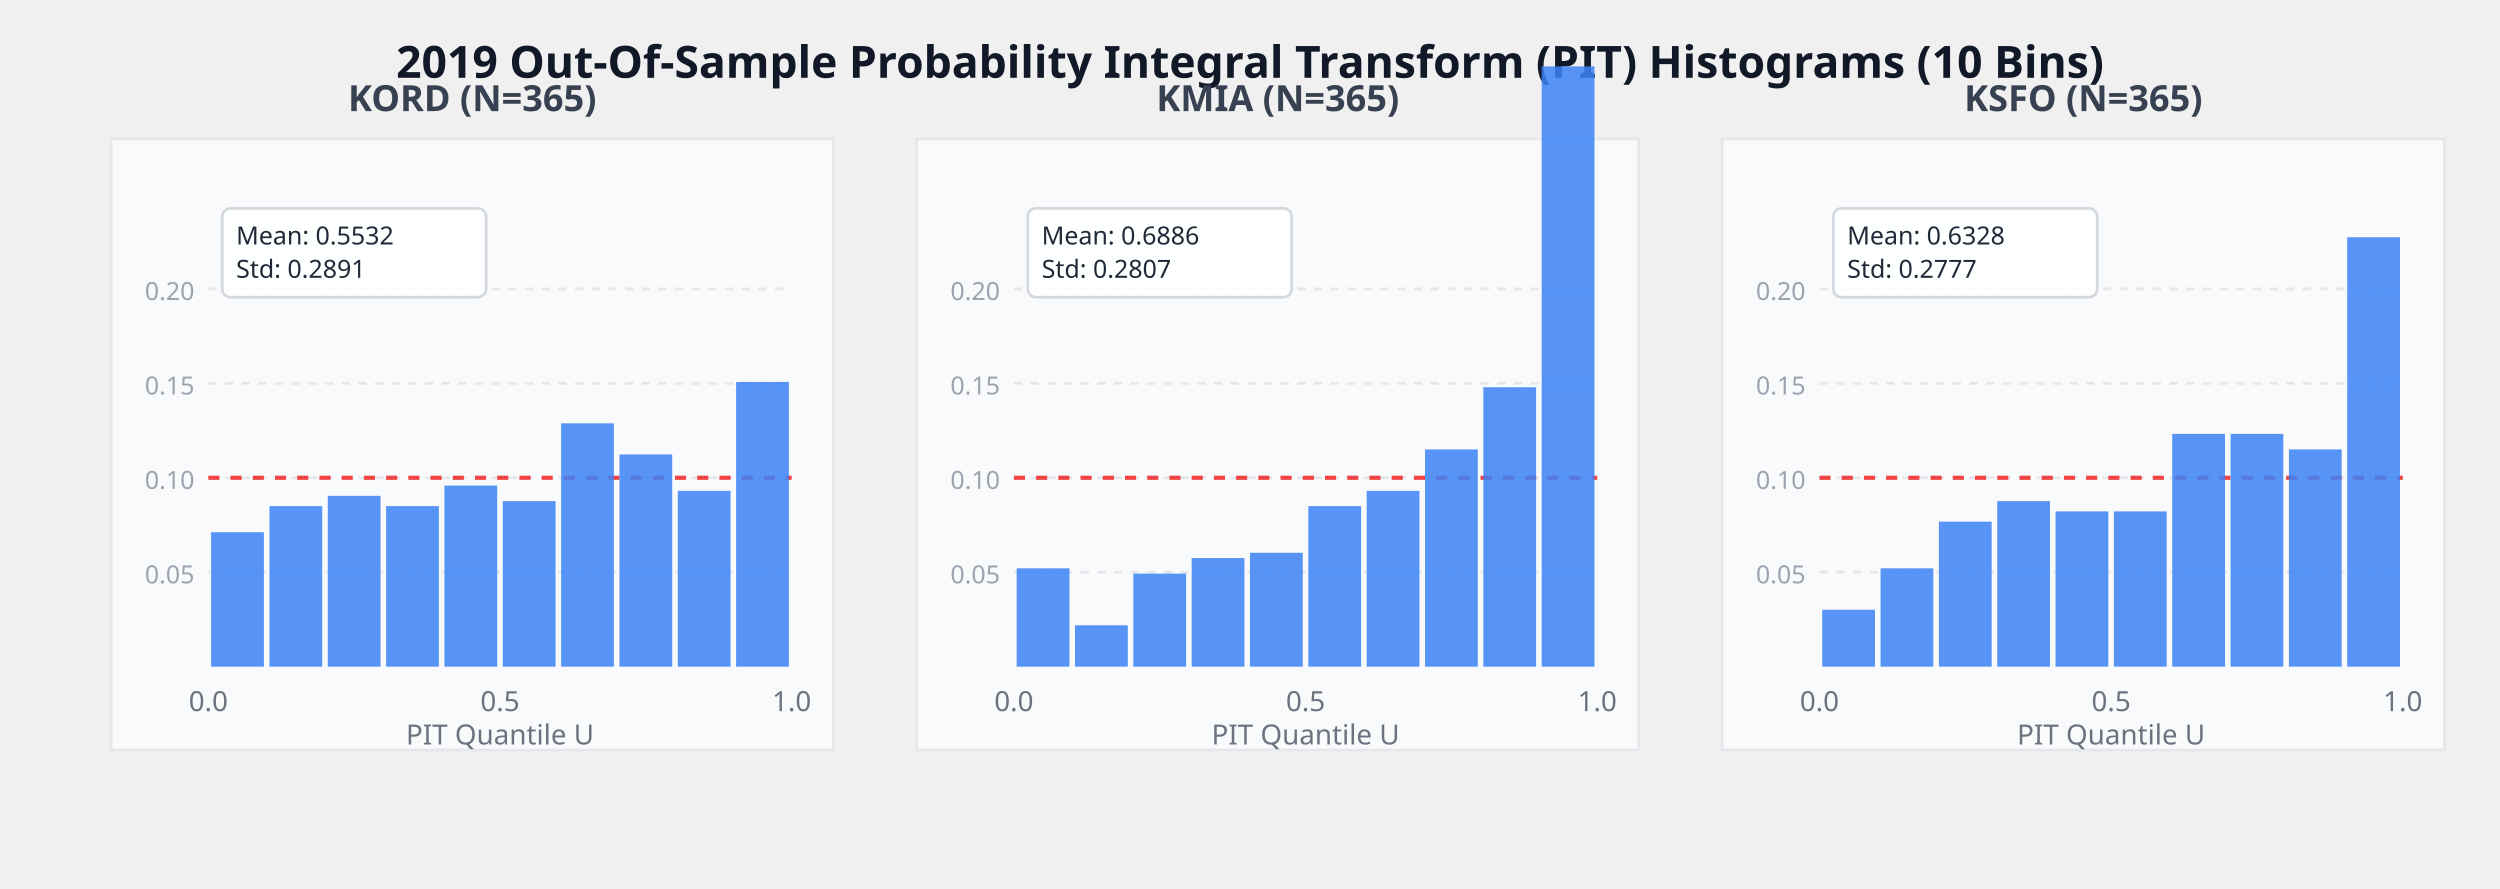
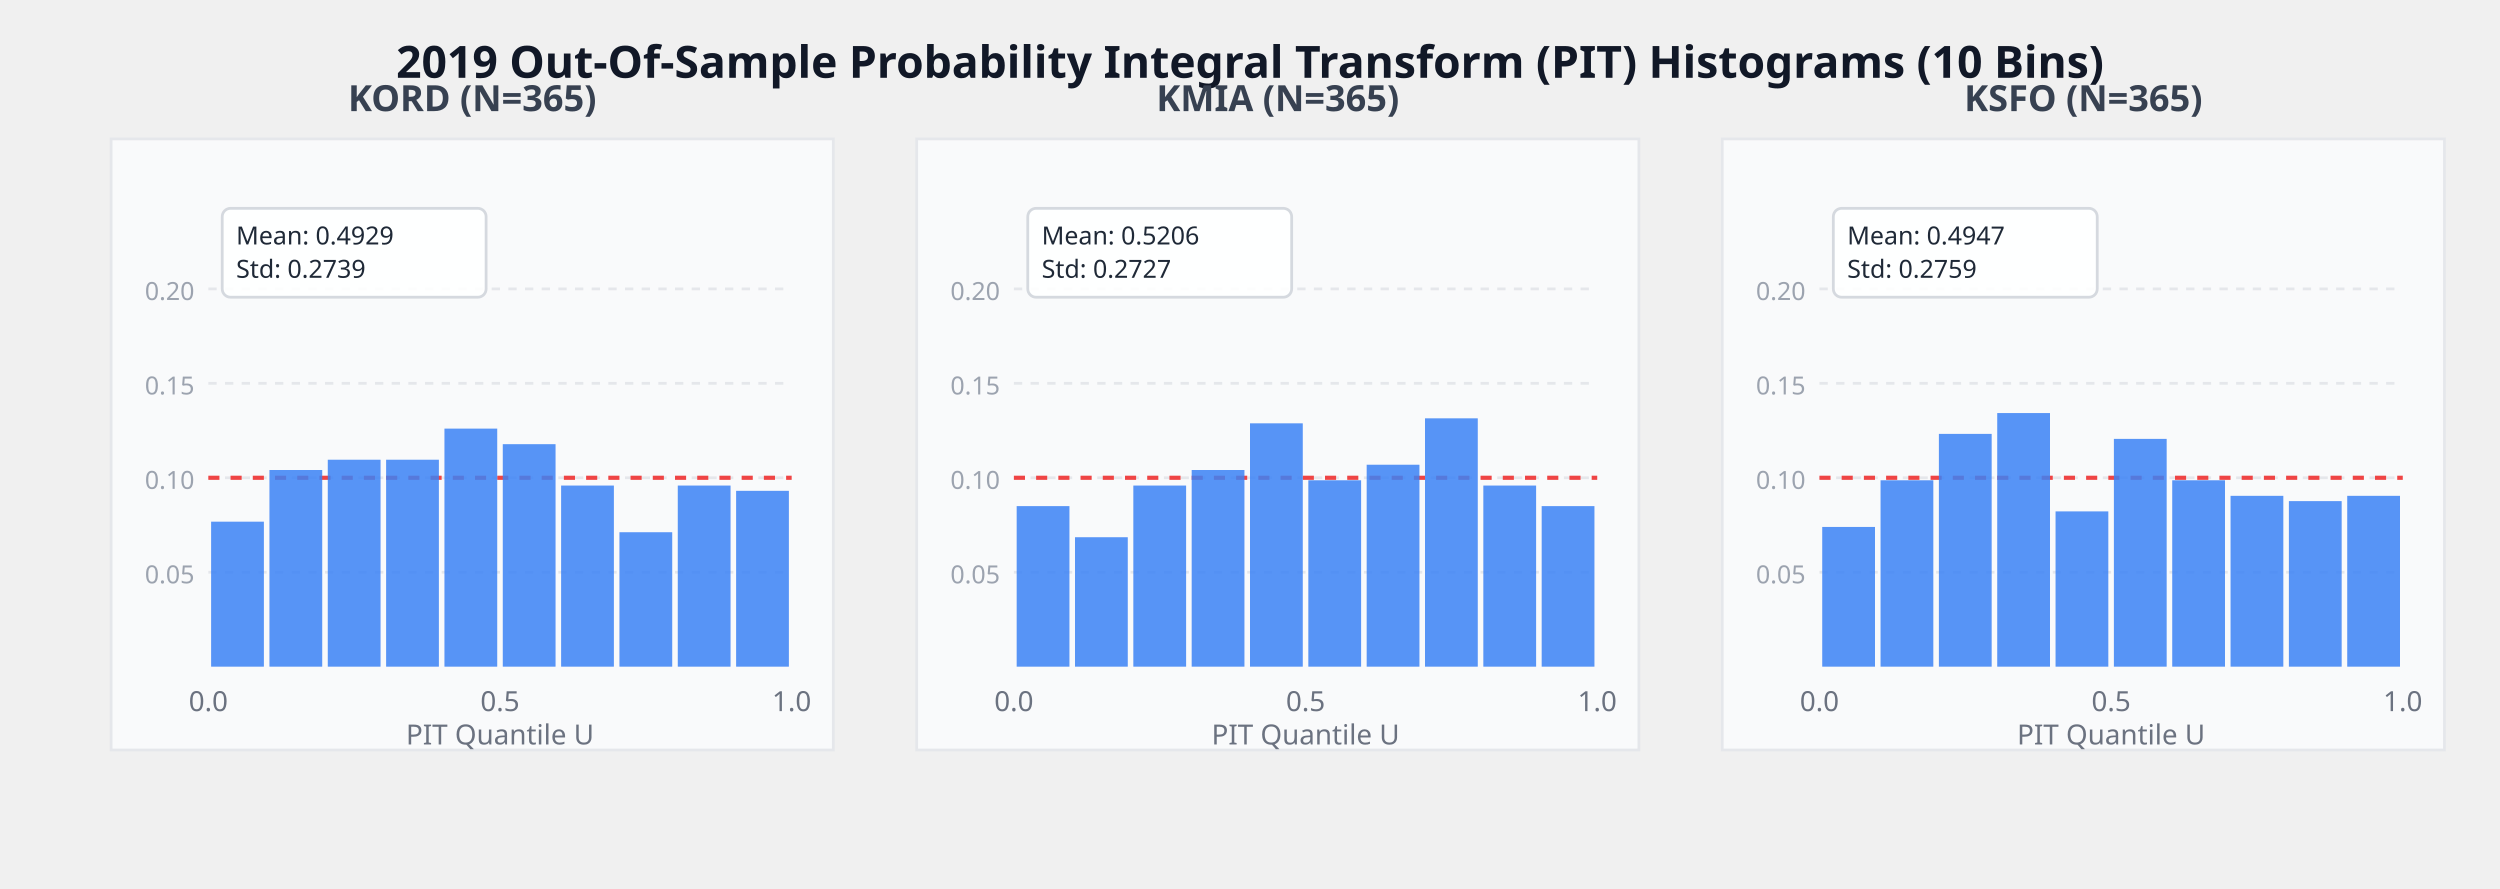
<svg xmlns="http://www.w3.org/2000/svg" width="900" height="320" viewBox="0 0 900 320" style="background-color:#ffffff; font-family:sans-serif;">
  <text x="450.0" y="28" font-size="16" font-weight="bold" text-anchor="middle" fill="#111827">2019 Out-Of-Sample Probability Integral Transform (PIT) Histograms (10 Bins)</text>
  <g transform="translate(40, 50)">
    <rect x="0" y="0" width="260" height="220" fill="#f9fafb" stroke="#e5e7eb" stroke-width="1" />
    <text x="130.0" y="-10" font-size="13" font-weight="bold" text-anchor="middle" fill="#374151">KORD (N=365)</text>
    <line x1="35" y1="156.0" x2="245" y2="156.0" stroke="#e5e7eb" stroke-dasharray="3,3" />
    <text x="30" y="160.0" font-size="9" text-anchor="end" fill="#9ca3af">0.05</text>
    <line x1="35" y1="122.0" x2="245" y2="122.0" stroke="#e5e7eb" stroke-dasharray="3,3" />
    <text x="30" y="126.0" font-size="9" text-anchor="end" fill="#9ca3af">0.10</text>
    <line x1="35" y1="88.0" x2="245" y2="88.0" stroke="#e5e7eb" stroke-dasharray="3,3" />
    <text x="30" y="92.0" font-size="9" text-anchor="end" fill="#9ca3af">0.15</text>
    <line x1="35" y1="54" x2="245" y2="54" stroke="#e5e7eb" stroke-dasharray="3,3" />
    <text x="30" y="58" font-size="9" text-anchor="end" fill="#9ca3af">0.20</text>
    <line x1="35" y1="122.0" x2="245" y2="122.0" stroke="#ef4444" stroke-width="1.5" stroke-dasharray="4,4" />
-     <rect x="36.0" y="141.6" width="19.0" height="48.4" fill="#3b82f6" opacity="0.85" />
-     <rect x="57.0" y="132.2" width="19.0" height="57.8" fill="#3b82f6" opacity="0.85" />
-     <rect x="78.0" y="128.5" width="19.0" height="61.5" fill="#3b82f6" opacity="0.85" />
-     <rect x="99.0" y="132.2" width="19.0" height="57.8" fill="#3b82f6" opacity="0.85" />
-     <rect x="120.0" y="124.8" width="19.0" height="65.2" fill="#3b82f6" opacity="0.85" />
-     <rect x="141.0" y="130.4" width="19.0" height="59.6" fill="#3b82f6" opacity="0.85" />
-     <rect x="162.0" y="102.4" width="19.0" height="87.6" fill="#3b82f6" opacity="0.85" />
-     <rect x="183.0" y="113.6" width="19.0" height="76.4" fill="#3b82f6" opacity="0.85" />
-     <rect x="204.0" y="126.7" width="19.0" height="63.3" fill="#3b82f6" opacity="0.85" />
-     <rect x="225.0" y="87.5" width="19.0" height="102.5" fill="#3b82f6" opacity="0.85" />
+     <rect x="36.0" y="137.8" width="19.0" height="52.2" fill="#3b82f6" opacity="0.85" />
+     <rect x="57.0" y="119.2" width="19.0" height="70.8" fill="#3b82f6" opacity="0.85" />
+     <rect x="78.0" y="115.5" width="19.0" height="74.5" fill="#3b82f6" opacity="0.85" />
+     <rect x="99.0" y="115.5" width="19.0" height="74.5" fill="#3b82f6" opacity="0.85" />
+     <rect x="120.0" y="104.3" width="19.0" height="85.7" fill="#3b82f6" opacity="0.85" />
+     <rect x="141.0" y="109.9" width="19.0" height="80.1" fill="#3b82f6" opacity="0.85" />
+     <rect x="162.0" y="124.8" width="19.0" height="65.2" fill="#3b82f6" opacity="0.85" />
+     <rect x="183.0" y="141.6" width="19.0" height="48.4" fill="#3b82f6" opacity="0.85" />
+     <rect x="204.0" y="124.8" width="19.0" height="65.2" fill="#3b82f6" opacity="0.85" />
+     <rect x="225.0" y="126.7" width="19.0" height="63.3" fill="#3b82f6" opacity="0.85" />
    <text x="35.0" y="206" font-size="10" text-anchor="middle" fill="#6b7280">0.0</text>
    <text x="140.0" y="206" font-size="10" text-anchor="middle" fill="#6b7280">0.5</text>
    <text x="245.0" y="206" font-size="10" text-anchor="middle" fill="#6b7280">1.0</text>
    <text x="140.0" y="218" font-size="10" text-anchor="middle" fill="#6b7280">PIT Quantile U</text>
    <rect x="40" y="25" width="95" height="32" fill="#ffffff" stroke="#d1d5db" rx="3" opacity="0.9" />
-     <text x="45" y="38" font-size="9" fill="#1f2937">Mean: 0.5532</text>
-     <text x="45" y="50" font-size="9" fill="#1f2937">Std:  0.2891</text>
+     <text x="45" y="38" font-size="9" fill="#1f2937">Mean: 0.4929</text>
+     <text x="45" y="50" font-size="9" fill="#1f2937">Std:  0.2739</text>
  </g>
  <g transform="translate(330, 50)">
    <rect x="0" y="0" width="260" height="220" fill="#f9fafb" stroke="#e5e7eb" stroke-width="1" />
    <text x="130.0" y="-10" font-size="13" font-weight="bold" text-anchor="middle" fill="#374151">KMIA (N=365)</text>
    <line x1="35" y1="156.0" x2="245" y2="156.0" stroke="#e5e7eb" stroke-dasharray="3,3" />
    <text x="30" y="160.0" font-size="9" text-anchor="end" fill="#9ca3af">0.05</text>
    <line x1="35" y1="122.0" x2="245" y2="122.0" stroke="#e5e7eb" stroke-dasharray="3,3" />
    <text x="30" y="126.0" font-size="9" text-anchor="end" fill="#9ca3af">0.10</text>
    <line x1="35" y1="88.0" x2="245" y2="88.0" stroke="#e5e7eb" stroke-dasharray="3,3" />
    <text x="30" y="92.0" font-size="9" text-anchor="end" fill="#9ca3af">0.15</text>
    <line x1="35" y1="54" x2="245" y2="54" stroke="#e5e7eb" stroke-dasharray="3,3" />
    <text x="30" y="58" font-size="9" text-anchor="end" fill="#9ca3af">0.20</text>
    <line x1="35" y1="122.0" x2="245" y2="122.0" stroke="#ef4444" stroke-width="1.5" stroke-dasharray="4,4" />
-     <rect x="36.0" y="154.6" width="19.0" height="35.4" fill="#3b82f6" opacity="0.85" />
-     <rect x="57.0" y="175.1" width="19.0" height="14.9" fill="#3b82f6" opacity="0.85" />
-     <rect x="78.0" y="156.5" width="19.0" height="33.5" fill="#3b82f6" opacity="0.85" />
-     <rect x="99.0" y="150.9" width="19.0" height="39.1" fill="#3b82f6" opacity="0.85" />
-     <rect x="120.0" y="149.0" width="19.0" height="41.0" fill="#3b82f6" opacity="0.85" />
-     <rect x="141.0" y="132.2" width="19.0" height="57.8" fill="#3b82f6" opacity="0.85" />
-     <rect x="162.0" y="126.7" width="19.0" height="63.3" fill="#3b82f6" opacity="0.85" />
-     <rect x="183.0" y="111.8" width="19.0" height="78.2" fill="#3b82f6" opacity="0.85" />
-     <rect x="204.0" y="89.4" width="19.0" height="100.6" fill="#3b82f6" opacity="0.85" />
-     <rect x="225.0" y="-26.1" width="19.0" height="216.1" fill="#3b82f6" opacity="0.85" />
+     <rect x="36.0" y="132.2" width="19.0" height="57.8" fill="#3b82f6" opacity="0.85" />
+     <rect x="57.0" y="143.4" width="19.0" height="46.6" fill="#3b82f6" opacity="0.85" />
+     <rect x="78.0" y="124.8" width="19.0" height="65.2" fill="#3b82f6" opacity="0.85" />
+     <rect x="99.0" y="119.2" width="19.0" height="70.8" fill="#3b82f6" opacity="0.85" />
+     <rect x="120.0" y="102.4" width="19.0" height="87.6" fill="#3b82f6" opacity="0.85" />
+     <rect x="141.0" y="122.9" width="19.0" height="67.1" fill="#3b82f6" opacity="0.85" />
+     <rect x="162.0" y="117.3" width="19.0" height="72.7" fill="#3b82f6" opacity="0.85" />
+     <rect x="183.0" y="100.6" width="19.0" height="89.4" fill="#3b82f6" opacity="0.85" />
+     <rect x="204.0" y="124.8" width="19.0" height="65.2" fill="#3b82f6" opacity="0.85" />
+     <rect x="225.0" y="132.2" width="19.0" height="57.8" fill="#3b82f6" opacity="0.85" />
    <text x="35.0" y="206" font-size="10" text-anchor="middle" fill="#6b7280">0.0</text>
    <text x="140.0" y="206" font-size="10" text-anchor="middle" fill="#6b7280">0.5</text>
    <text x="245.0" y="206" font-size="10" text-anchor="middle" fill="#6b7280">1.0</text>
    <text x="140.0" y="218" font-size="10" text-anchor="middle" fill="#6b7280">PIT Quantile U</text>
    <rect x="40" y="25" width="95" height="32" fill="#ffffff" stroke="#d1d5db" rx="3" opacity="0.9" />
-     <text x="45" y="38" font-size="9" fill="#1f2937">Mean: 0.6886</text>
-     <text x="45" y="50" font-size="9" fill="#1f2937">Std:  0.2807</text>
+     <text x="45" y="38" font-size="9" fill="#1f2937">Mean: 0.5206</text>
+     <text x="45" y="50" font-size="9" fill="#1f2937">Std:  0.2727</text>
  </g>
  <g transform="translate(620, 50)">
    <rect x="0" y="0" width="260" height="220" fill="#f9fafb" stroke="#e5e7eb" stroke-width="1" />
    <text x="130.0" y="-10" font-size="13" font-weight="bold" text-anchor="middle" fill="#374151">KSFO (N=365)</text>
    <line x1="35" y1="156.0" x2="245" y2="156.0" stroke="#e5e7eb" stroke-dasharray="3,3" />
    <text x="30" y="160.0" font-size="9" text-anchor="end" fill="#9ca3af">0.05</text>
    <line x1="35" y1="122.0" x2="245" y2="122.0" stroke="#e5e7eb" stroke-dasharray="3,3" />
    <text x="30" y="126.0" font-size="9" text-anchor="end" fill="#9ca3af">0.10</text>
    <line x1="35" y1="88.0" x2="245" y2="88.0" stroke="#e5e7eb" stroke-dasharray="3,3" />
    <text x="30" y="92.0" font-size="9" text-anchor="end" fill="#9ca3af">0.15</text>
    <line x1="35" y1="54" x2="245" y2="54" stroke="#e5e7eb" stroke-dasharray="3,3" />
    <text x="30" y="58" font-size="9" text-anchor="end" fill="#9ca3af">0.20</text>
    <line x1="35" y1="122.0" x2="245" y2="122.0" stroke="#ef4444" stroke-width="1.5" stroke-dasharray="4,4" />
-     <rect x="36.0" y="169.5" width="19.0" height="20.5" fill="#3b82f6" opacity="0.85" />
-     <rect x="57.0" y="154.6" width="19.0" height="35.4" fill="#3b82f6" opacity="0.85" />
-     <rect x="78.0" y="137.8" width="19.0" height="52.2" fill="#3b82f6" opacity="0.85" />
-     <rect x="99.0" y="130.4" width="19.0" height="59.6" fill="#3b82f6" opacity="0.85" />
+     <rect x="36.0" y="139.7" width="19.0" height="50.3" fill="#3b82f6" opacity="0.85" />
+     <rect x="57.0" y="122.9" width="19.0" height="67.1" fill="#3b82f6" opacity="0.85" />
+     <rect x="78.0" y="106.2" width="19.0" height="83.8" fill="#3b82f6" opacity="0.85" />
+     <rect x="99.0" y="98.7" width="19.0" height="91.3" fill="#3b82f6" opacity="0.85" />
    <rect x="120.0" y="134.1" width="19.0" height="55.9" fill="#3b82f6" opacity="0.85" />
-     <rect x="141.0" y="134.1" width="19.0" height="55.9" fill="#3b82f6" opacity="0.85" />
-     <rect x="162.0" y="106.2" width="19.0" height="83.8" fill="#3b82f6" opacity="0.85" />
-     <rect x="183.0" y="106.2" width="19.0" height="83.8" fill="#3b82f6" opacity="0.85" />
-     <rect x="204.0" y="111.8" width="19.0" height="78.2" fill="#3b82f6" opacity="0.85" />
-     <rect x="225.0" y="35.4" width="19.0" height="154.6" fill="#3b82f6" opacity="0.85" />
+     <rect x="141.0" y="108.0" width="19.0" height="82.0" fill="#3b82f6" opacity="0.85" />
+     <rect x="162.0" y="122.9" width="19.0" height="67.1" fill="#3b82f6" opacity="0.85" />
+     <rect x="183.0" y="128.5" width="19.0" height="61.5" fill="#3b82f6" opacity="0.85" />
+     <rect x="204.0" y="130.4" width="19.0" height="59.6" fill="#3b82f6" opacity="0.85" />
+     <rect x="225.0" y="128.5" width="19.0" height="61.5" fill="#3b82f6" opacity="0.85" />
    <text x="35.0" y="206" font-size="10" text-anchor="middle" fill="#6b7280">0.0</text>
    <text x="140.0" y="206" font-size="10" text-anchor="middle" fill="#6b7280">0.5</text>
    <text x="245.0" y="206" font-size="10" text-anchor="middle" fill="#6b7280">1.0</text>
    <text x="140.0" y="218" font-size="10" text-anchor="middle" fill="#6b7280">PIT Quantile U</text>
    <rect x="40" y="25" width="95" height="32" fill="#ffffff" stroke="#d1d5db" rx="3" opacity="0.9" />
-     <text x="45" y="38" font-size="9" fill="#1f2937">Mean: 0.6328</text>
-     <text x="45" y="50" font-size="9" fill="#1f2937">Std:  0.2777</text>
+     <text x="45" y="38" font-size="9" fill="#1f2937">Mean: 0.4947</text>
+     <text x="45" y="50" font-size="9" fill="#1f2937">Std:  0.2759</text>
  </g>
</svg>
